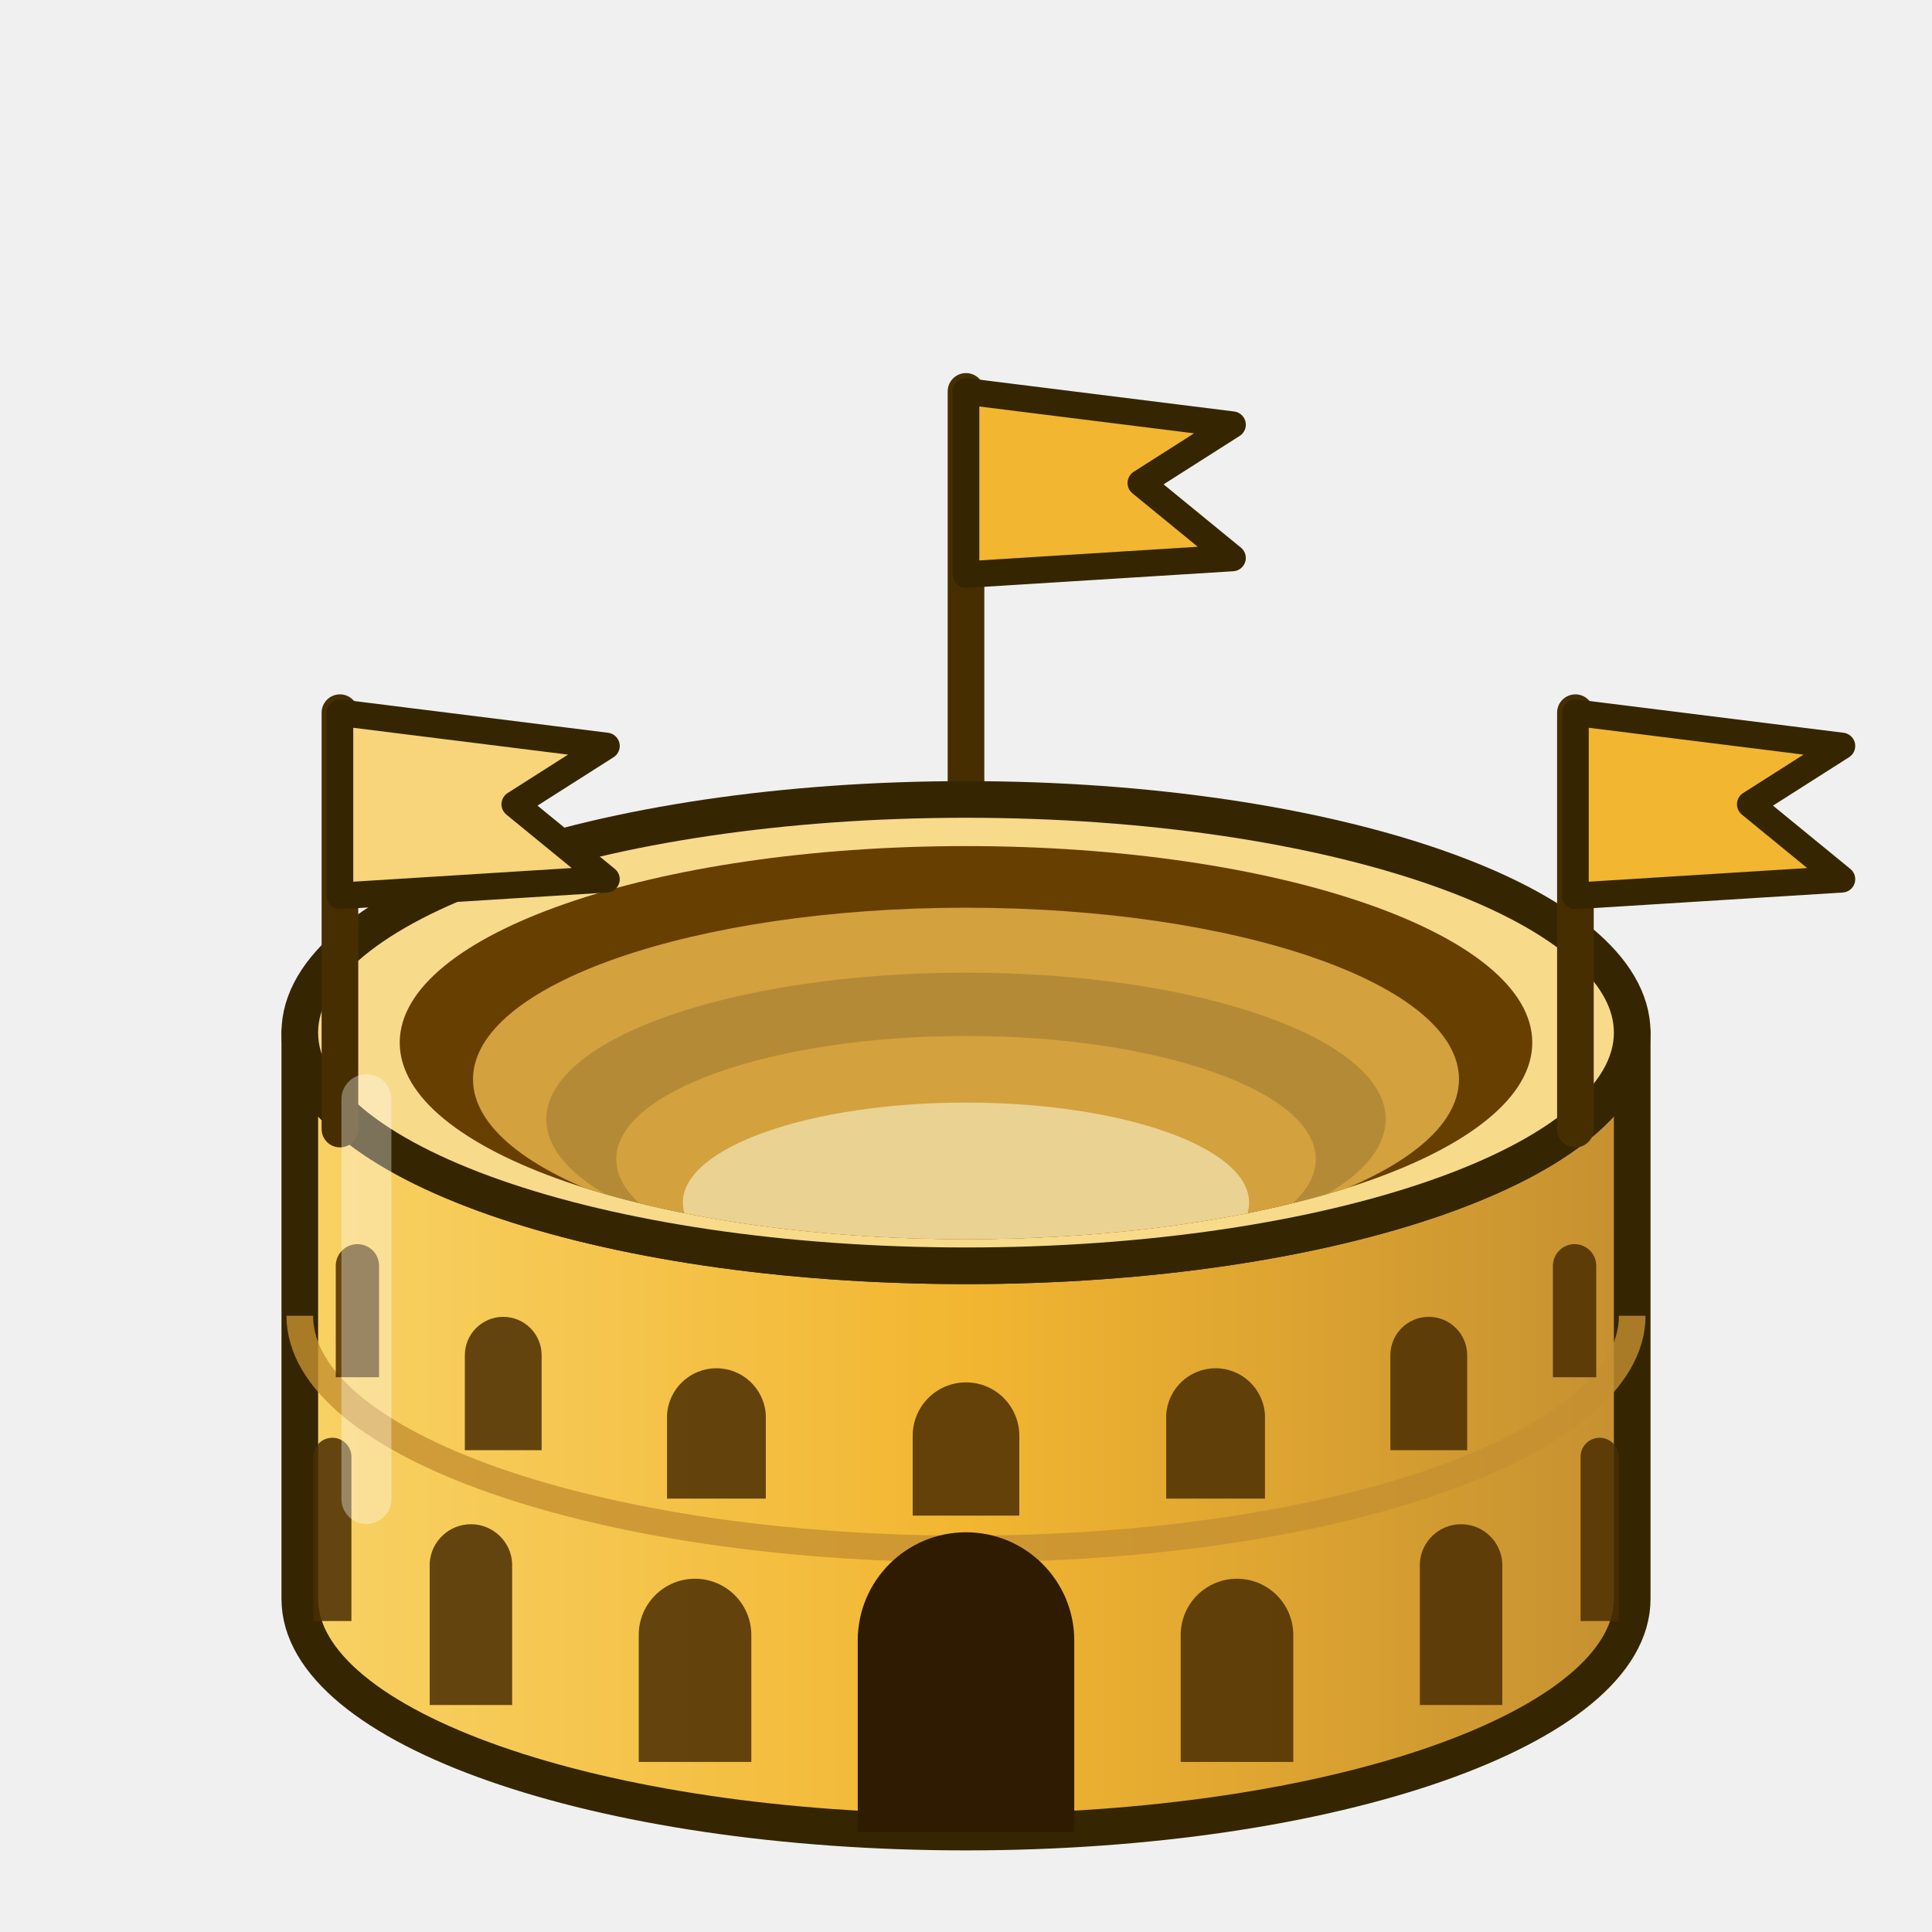
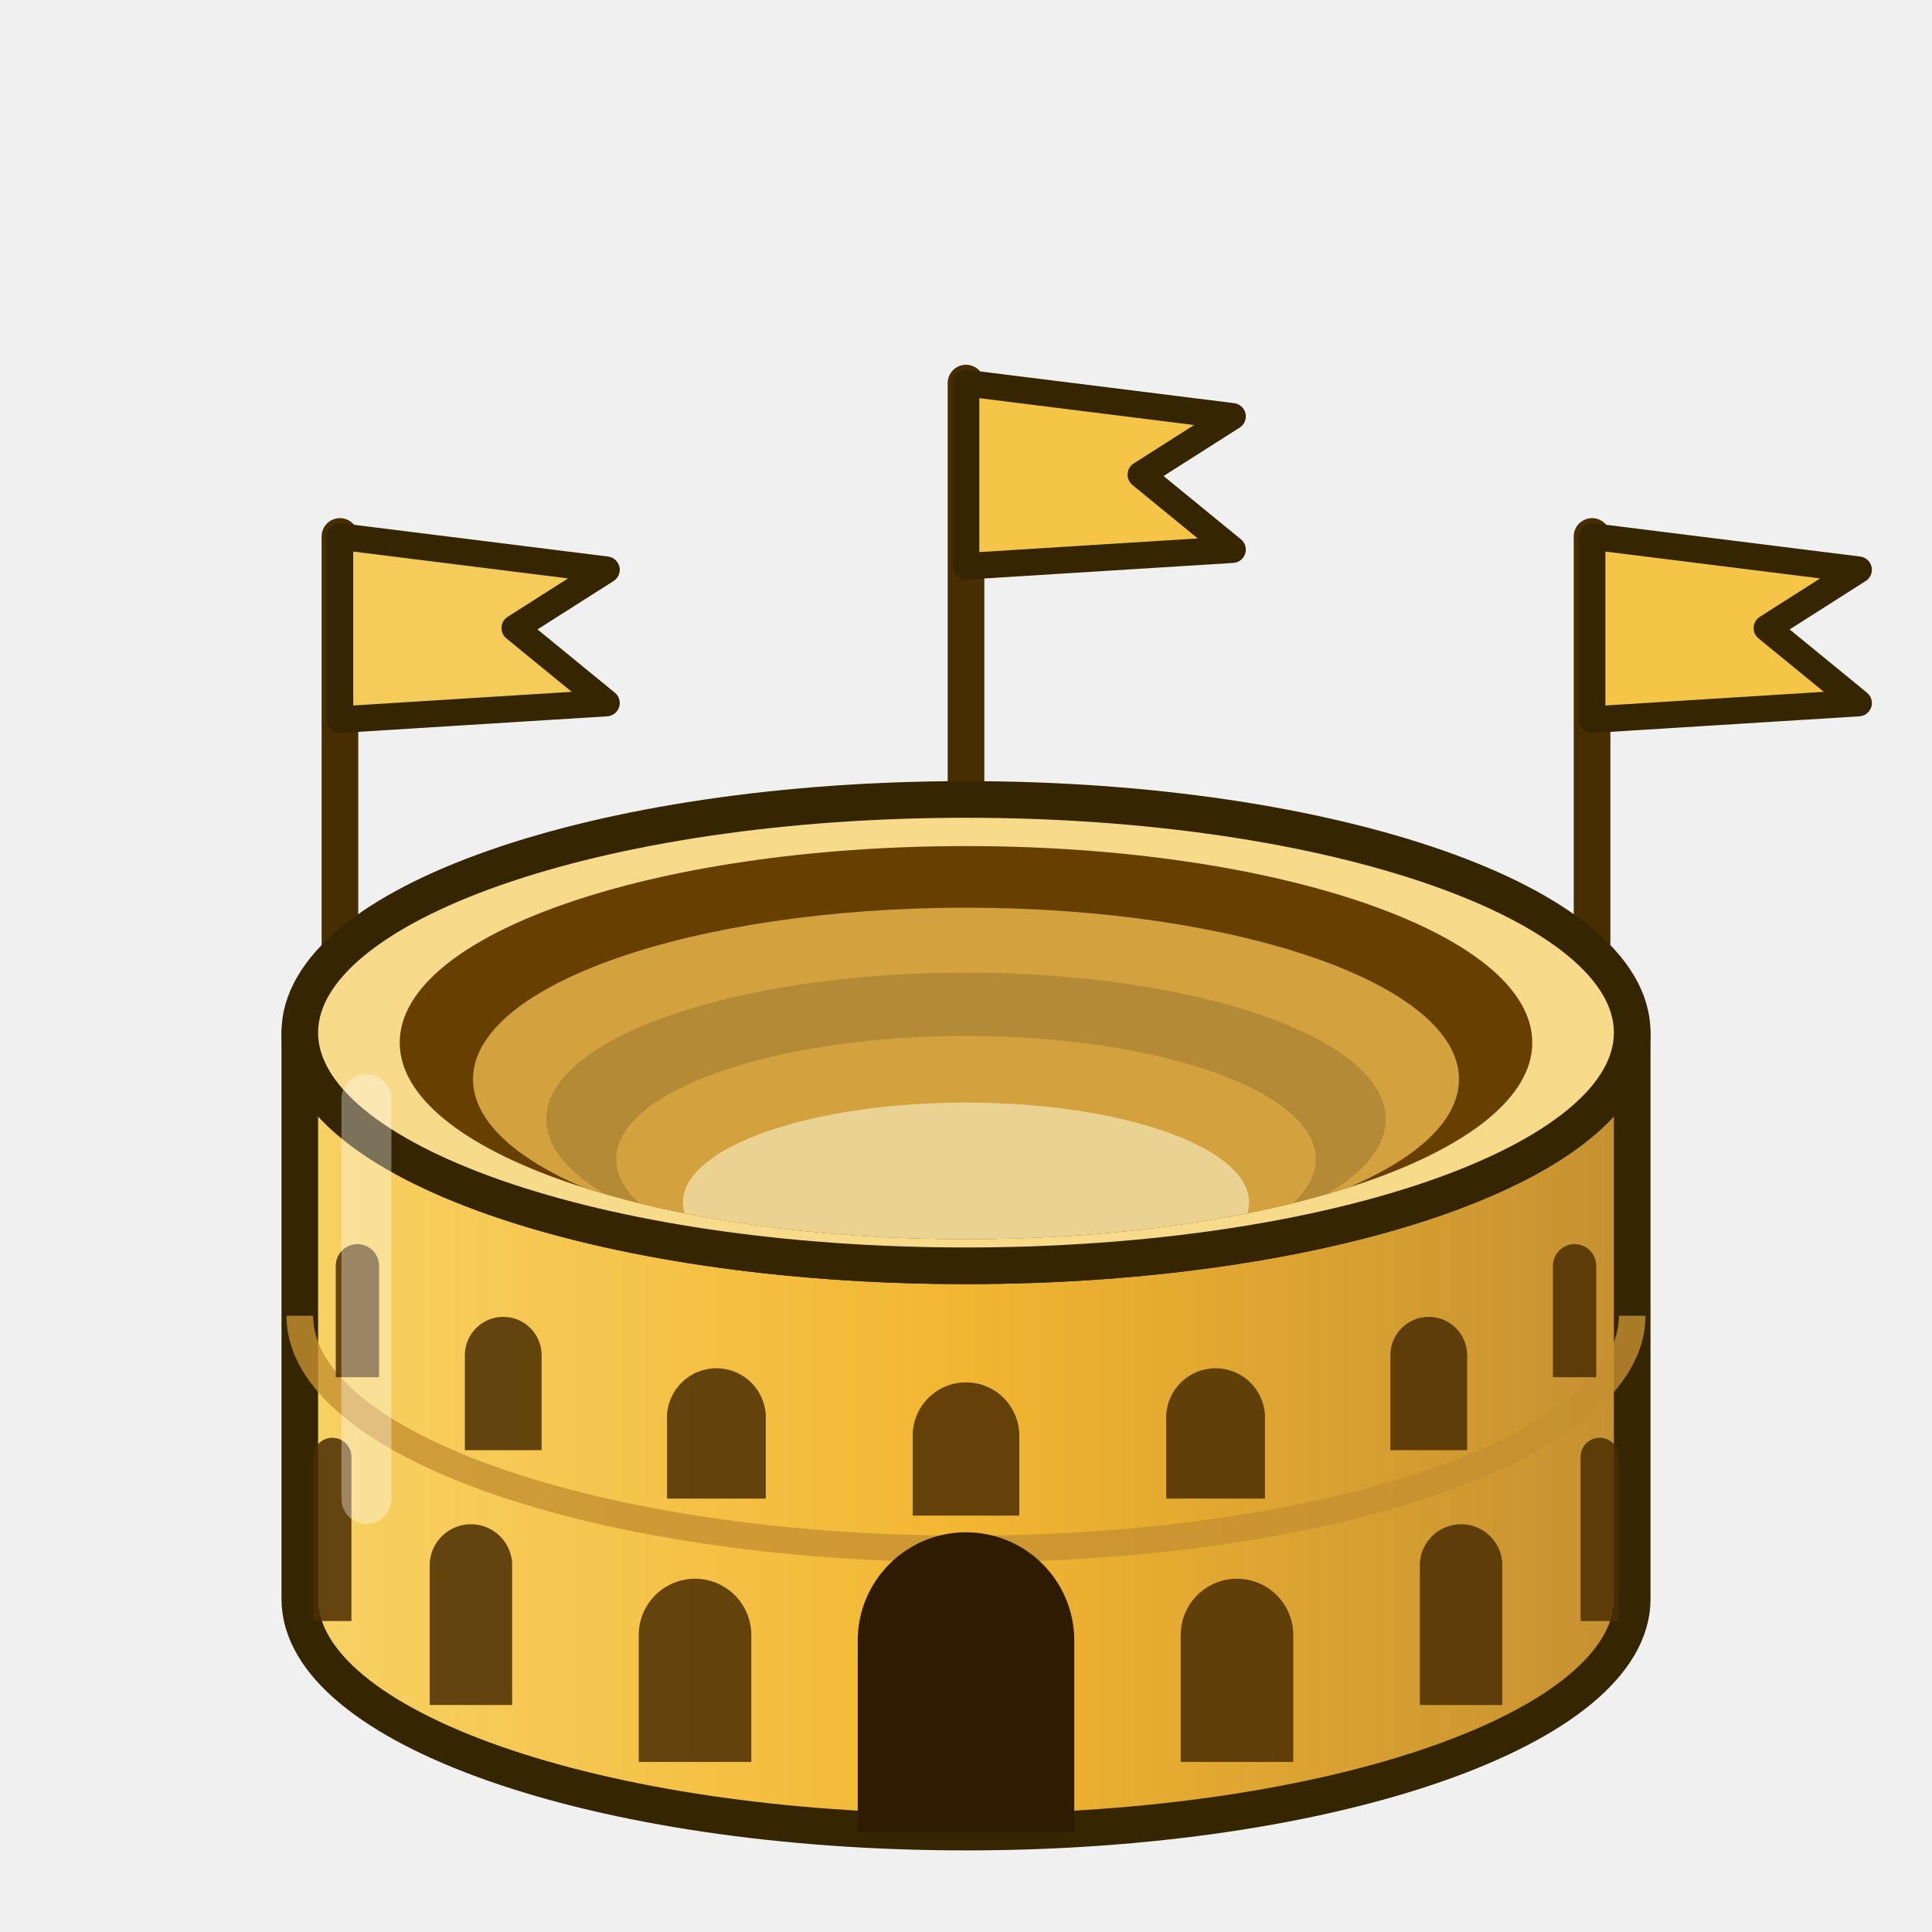
<svg xmlns="http://www.w3.org/2000/svg" viewBox="-58 -96 116 116" width="116" height="116">
  <defs>
    <linearGradient id="arena-aw" gradientUnits="userSpaceOnUse" x1="-40" y1="0" x2="40" y2="0">
      <stop offset="0" stop-color="#f8d265" />
      <stop offset=".5" stop-color="#f2b631" />
      <stop offset="1" stop-color="#c59031" />
    </linearGradient>
    <clipPath id="arena-awc">
      <path d="M-40,-34 L-40,0 A40,14 0 0 0 40,0 L40,-34 A40,14 0 0 1 -40,-34 Z" />
    </clipPath>
    <clipPath id="arena-aic">
      <ellipse cx="0" cy="-33.4" rx="34" ry="11.8" />
    </clipPath>
  </defs>
-   <line x1="0" y1="-47.5" x2="0" y2="-72.5" stroke="#472e01" stroke-width="2.2" stroke-linecap="round" />
-   <polygon points="0,-72.5 16,-70.5 10.5,-67 16,-62.5 0,-61.5" fill="#f2b631" stroke="#352601" stroke-width="1.6" stroke-linejoin="round" stroke-linecap="round" />
+   <line x1="0" y1="-47" x2="0" y2="-73" stroke="#472e01" stroke-width="2.2" stroke-linecap="round" />
+   <polygon points="0,-73 16,-71 10.5,-67.5 16,-63 0,-62" fill="#f4c547" stroke="#352601" stroke-width="1.6" stroke-linejoin="round" stroke-linecap="round" />
+   <line x1="-37.59" y1="-37.79" x2="-37.59" y2="-63.79" stroke="#472e01" stroke-width="2.2" stroke-linecap="round" />
+   <polygon points="-37.59,-63.79 -21.59,-61.79 -27.09,-58.29 -21.59,-53.79 -37.59,-52.79" fill="#f5cb59" stroke="#352601" stroke-width="1.6" stroke-linejoin="round" stroke-linecap="round" />
+   <line x1="37.59" y1="-37.79" x2="37.59" y2="-63.79" stroke="#472e01" stroke-width="2.2" stroke-linecap="round" />
+   <polygon points="37.59,-63.79 53.59,-61.79 48.09,-58.29 53.59,-53.79 37.59,-52.79" fill="#f4c547" stroke="#352601" stroke-width="1.6" stroke-linejoin="round" stroke-linecap="round" />
  <path d="M-40,-34 L-40,0 A40,14 0 0 0 40,0 L40,-34 A40,14 0 0 1 -40,-34 Z" fill="url(#arena-aw)" stroke="#352601" stroke-width="2.2" stroke-linejoin="round" stroke-linecap="round" />
  <path d="M-40,-17 A40,14 0 0 0 40,-17" fill="none" stroke="#c59031" stroke-width="1.6" opacity=".8" />
  <path d="M-37.84,-13.31 L-37.84,-20 A1.3,1.3 0 0 1 -35.24,-20 L-35.24,-13.31 Z" fill="#4a2d01" opacity=".85" />
  <path d="M-30.09,-8.93 L-30.09,-14.63 A2.3,2.3 0 0 1 -25.48,-14.63 L-25.48,-8.93 Z" fill="#4a2d01" opacity=".85" />
  <path d="M-17.95,-6.02 L-17.95,-11.05 A2.97,2.97 0 0 1 -12.02,-11.05 L-12.02,-6.02 Z" fill="#4a2d01" opacity=".85" />
  <path d="M-3.2,-5 L-3.2,-9.8 A3.2,3.2 0 0 1 3.2,-9.8 L3.2,-5 Z" fill="#4a2d01" opacity=".85" />
  <path d="M12.02,-6.02 L12.02,-11.05 A2.97,2.97 0 0 1 17.95,-11.05 L17.95,-6.02 Z" fill="#4a2d01" opacity=".85" />
  <path d="M25.48,-8.93 L25.48,-14.63 A2.3,2.3 0 0 1 30.09,-14.63 L30.09,-8.93 Z" fill="#4a2d01" opacity=".85" />
  <path d="M35.24,-13.31 L35.24,-20 A1.3,1.3 0 0 1 37.84,-20 L37.84,-13.31 Z" fill="#4a2d01" opacity=".85" />
  <path d="M-39.19,1.33 L-39.19,-8.53 A1.14,1.14 0 0 1 -36.9,-8.53 L-36.9,1.33 Z" fill="#4a2d01" opacity=".85" />
  <path d="M-32.2,6.37 L-32.2,-2.16 A2.48,2.48 0 0 1 -27.25,-2.16 L-27.25,6.37 Z" fill="#4a2d01" opacity=".85" />
  <path d="M-19.65,9.79 L-19.65,2.17 A3.38,3.38 0 0 1 -12.89,2.17 L-12.89,9.79 Z" fill="#4a2d01" opacity=".85" />
  <path d="M12.89,9.79 L12.89,2.17 A3.38,3.38 0 0 1 19.65,2.17 L19.65,9.79 Z" fill="#4a2d01" opacity=".85" />
  <path d="M27.25,6.37 L27.25,-2.16 A2.48,2.48 0 0 1 32.2,-2.16 L32.2,6.37 Z" fill="#4a2d01" opacity=".85" />
  <path d="M36.9,1.33 L36.9,-8.53 A1.14,1.14 0 0 1 39.19,-8.53 L39.19,1.33 Z" fill="#4a2d01" opacity=".85" />
  <path d="M-6.5,14 L-6.5,2.5 A6.5,6.5 0 0 1 6.5,2.5 L6.5,14 Z" fill="#2e1b01" />
  <ellipse cx="0" cy="-34" rx="40" ry="14" fill="#f8da8b" stroke="#352601" stroke-width="2.2" stroke-linejoin="round" stroke-linecap="round" />
  <g clip-path="url(#arena-aic)">
    <ellipse cx="0" cy="-33.4" rx="34" ry="11.8" fill="#673f01" />
    <ellipse cx="0" cy="-31.2" rx="29.6" ry="10.3" fill="#d3a13e" />
    <ellipse cx="0" cy="-28.8" rx="25.2" ry="8.8" fill="#b58a37" />
    <ellipse cx="0" cy="-26.4" rx="21" ry="7.4" fill="#d3a13e" />
    <ellipse cx="0" cy="-23.8" rx="17" ry="6" fill="#ead293" />
  </g>
-   <line x1="-37.59" y1="-28.21" x2="-37.59" y2="-53.21" stroke="#472e01" stroke-width="2.2" stroke-linecap="round" />
-   <polygon points="-37.59,-53.21 -21.59,-51.21 -27.09,-47.71 -21.59,-43.21 -37.59,-42.21" fill="#f8d47b" stroke="#352601" stroke-width="1.6" stroke-linejoin="round" stroke-linecap="round" />
-   <line x1="36.59" y1="-28.21" x2="36.59" y2="-53.21" stroke="#472e01" stroke-width="2.2" stroke-linecap="round" />
-   <polygon points="36.59,-53.21 52.59,-51.21 47.09,-47.71 52.59,-43.21 36.59,-42.21" fill="#f2b631" stroke="#352601" stroke-width="1.6" stroke-linejoin="round" stroke-linecap="round" />
  <path d="M-36,-30 L-36,-6" stroke="#fff" stroke-opacity=".35" stroke-width="3" stroke-linecap="round" />
</svg>
